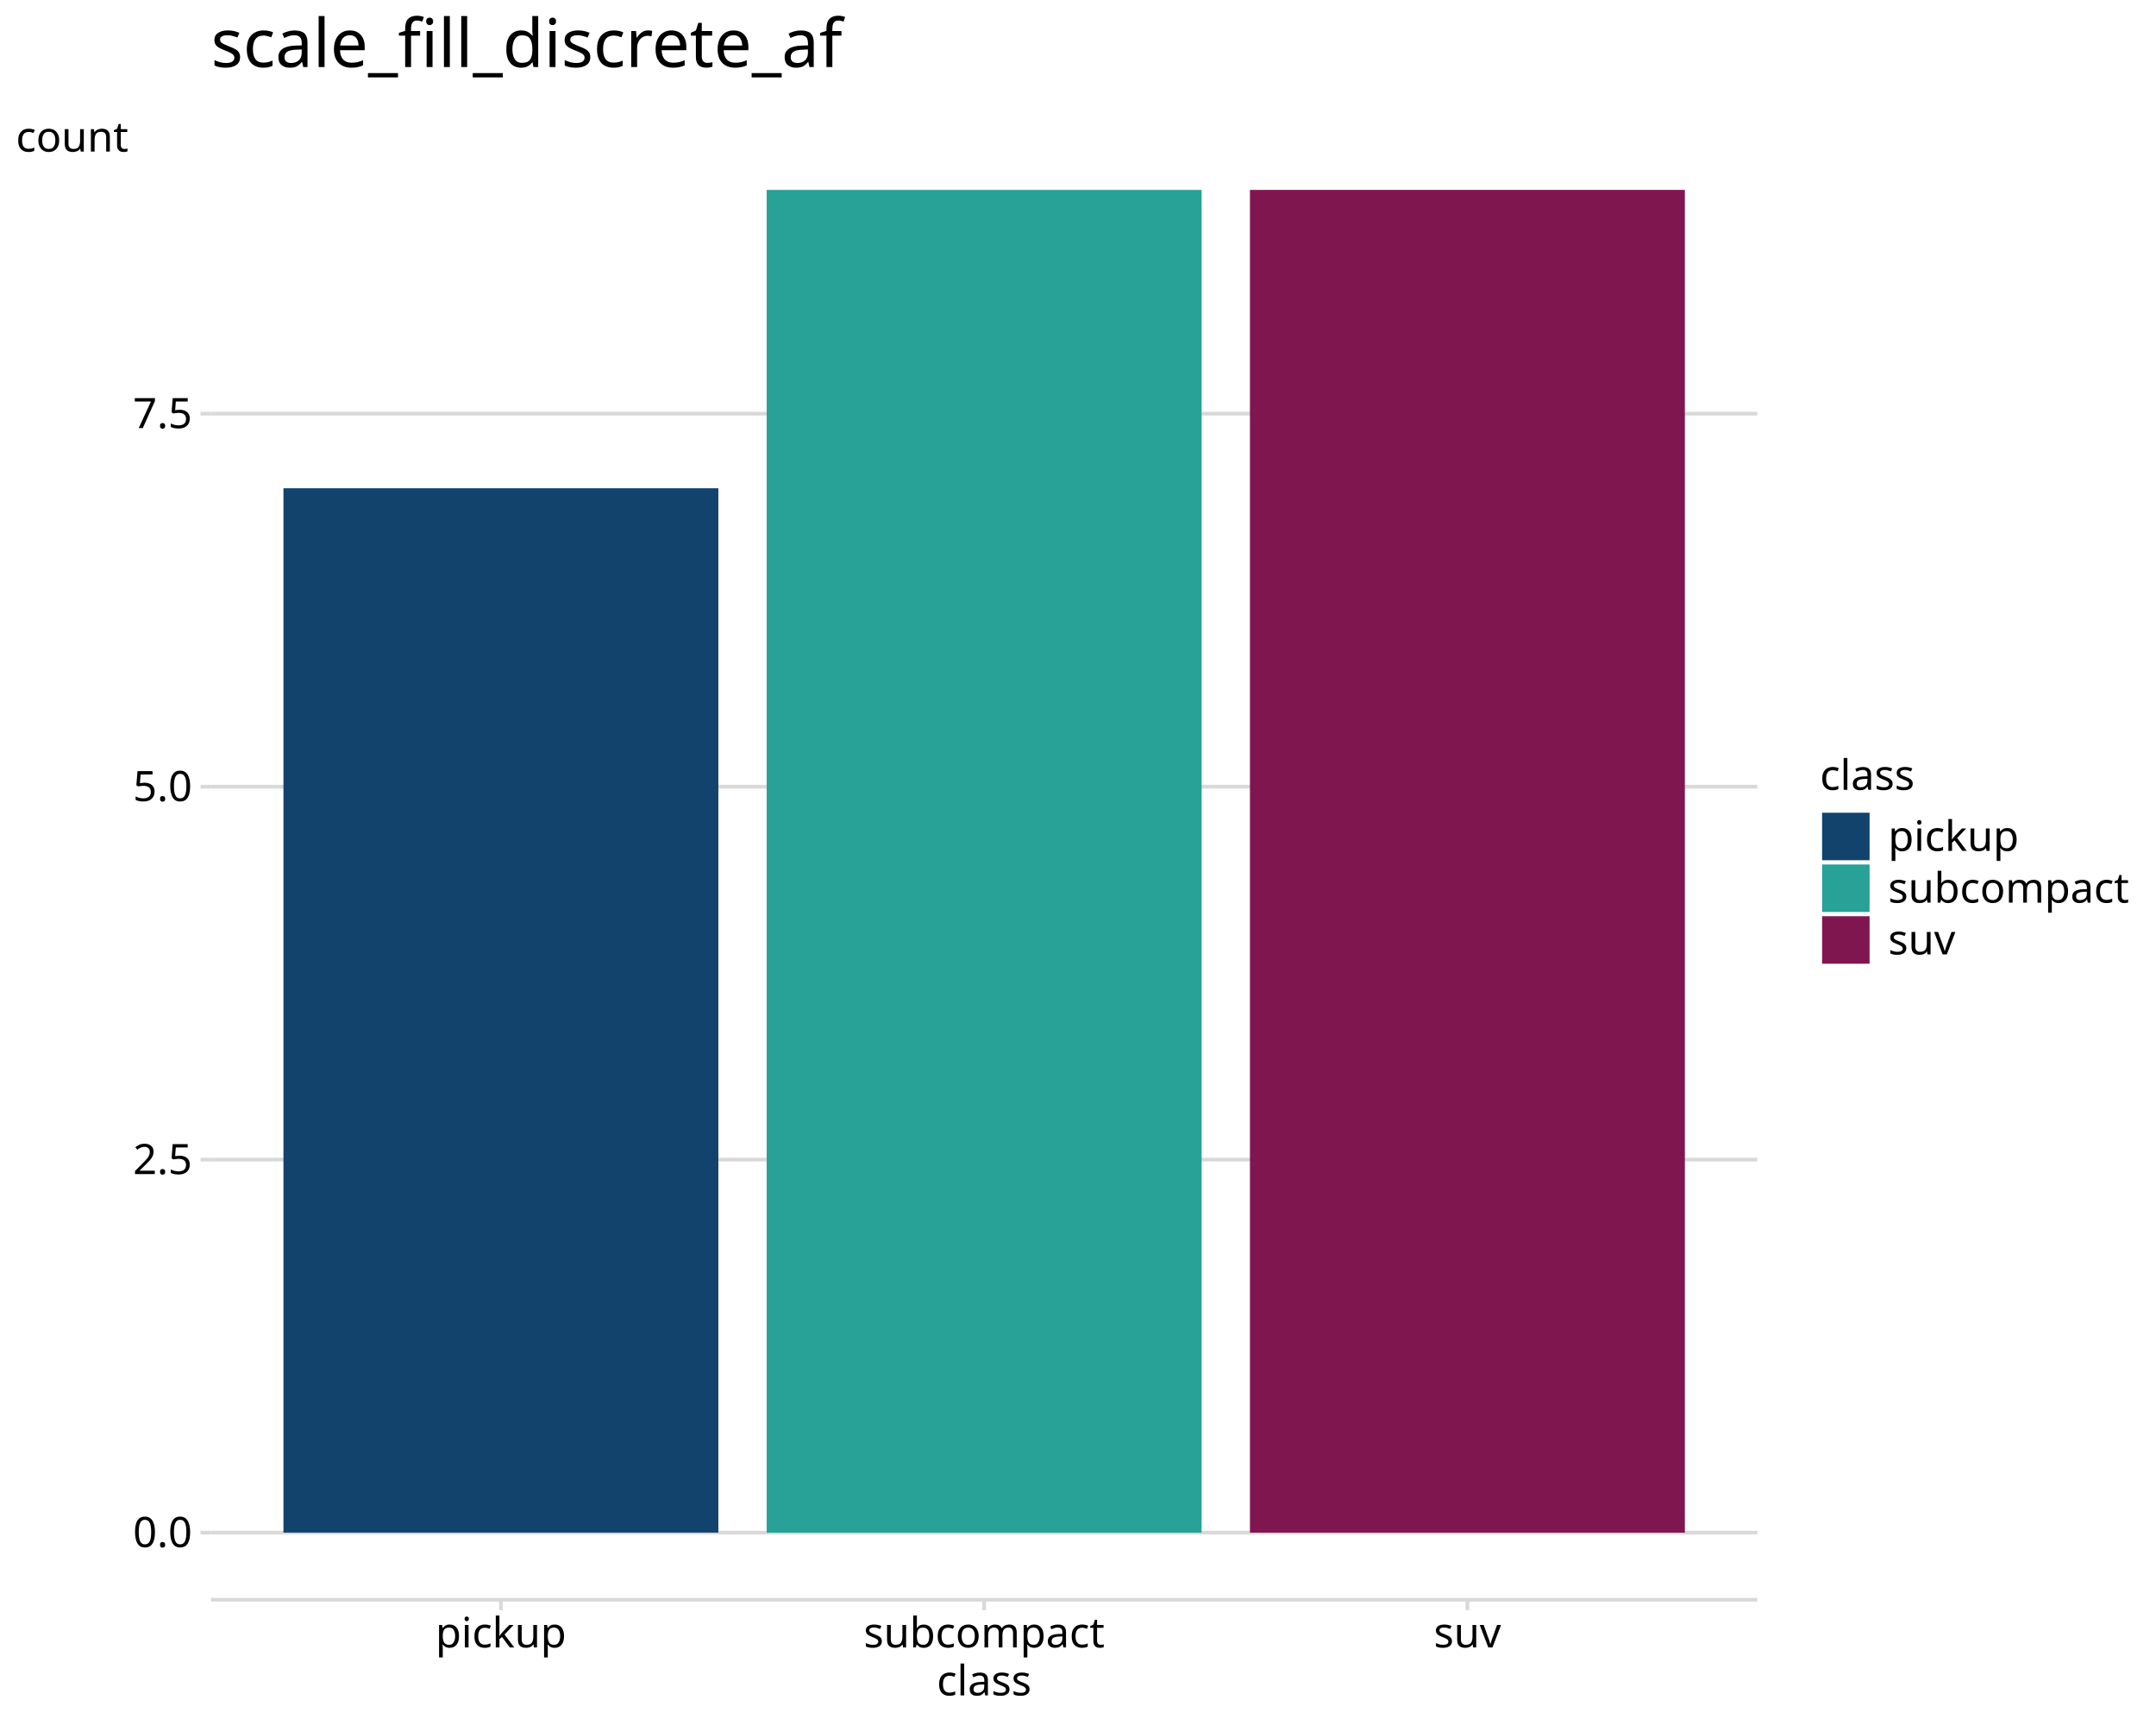
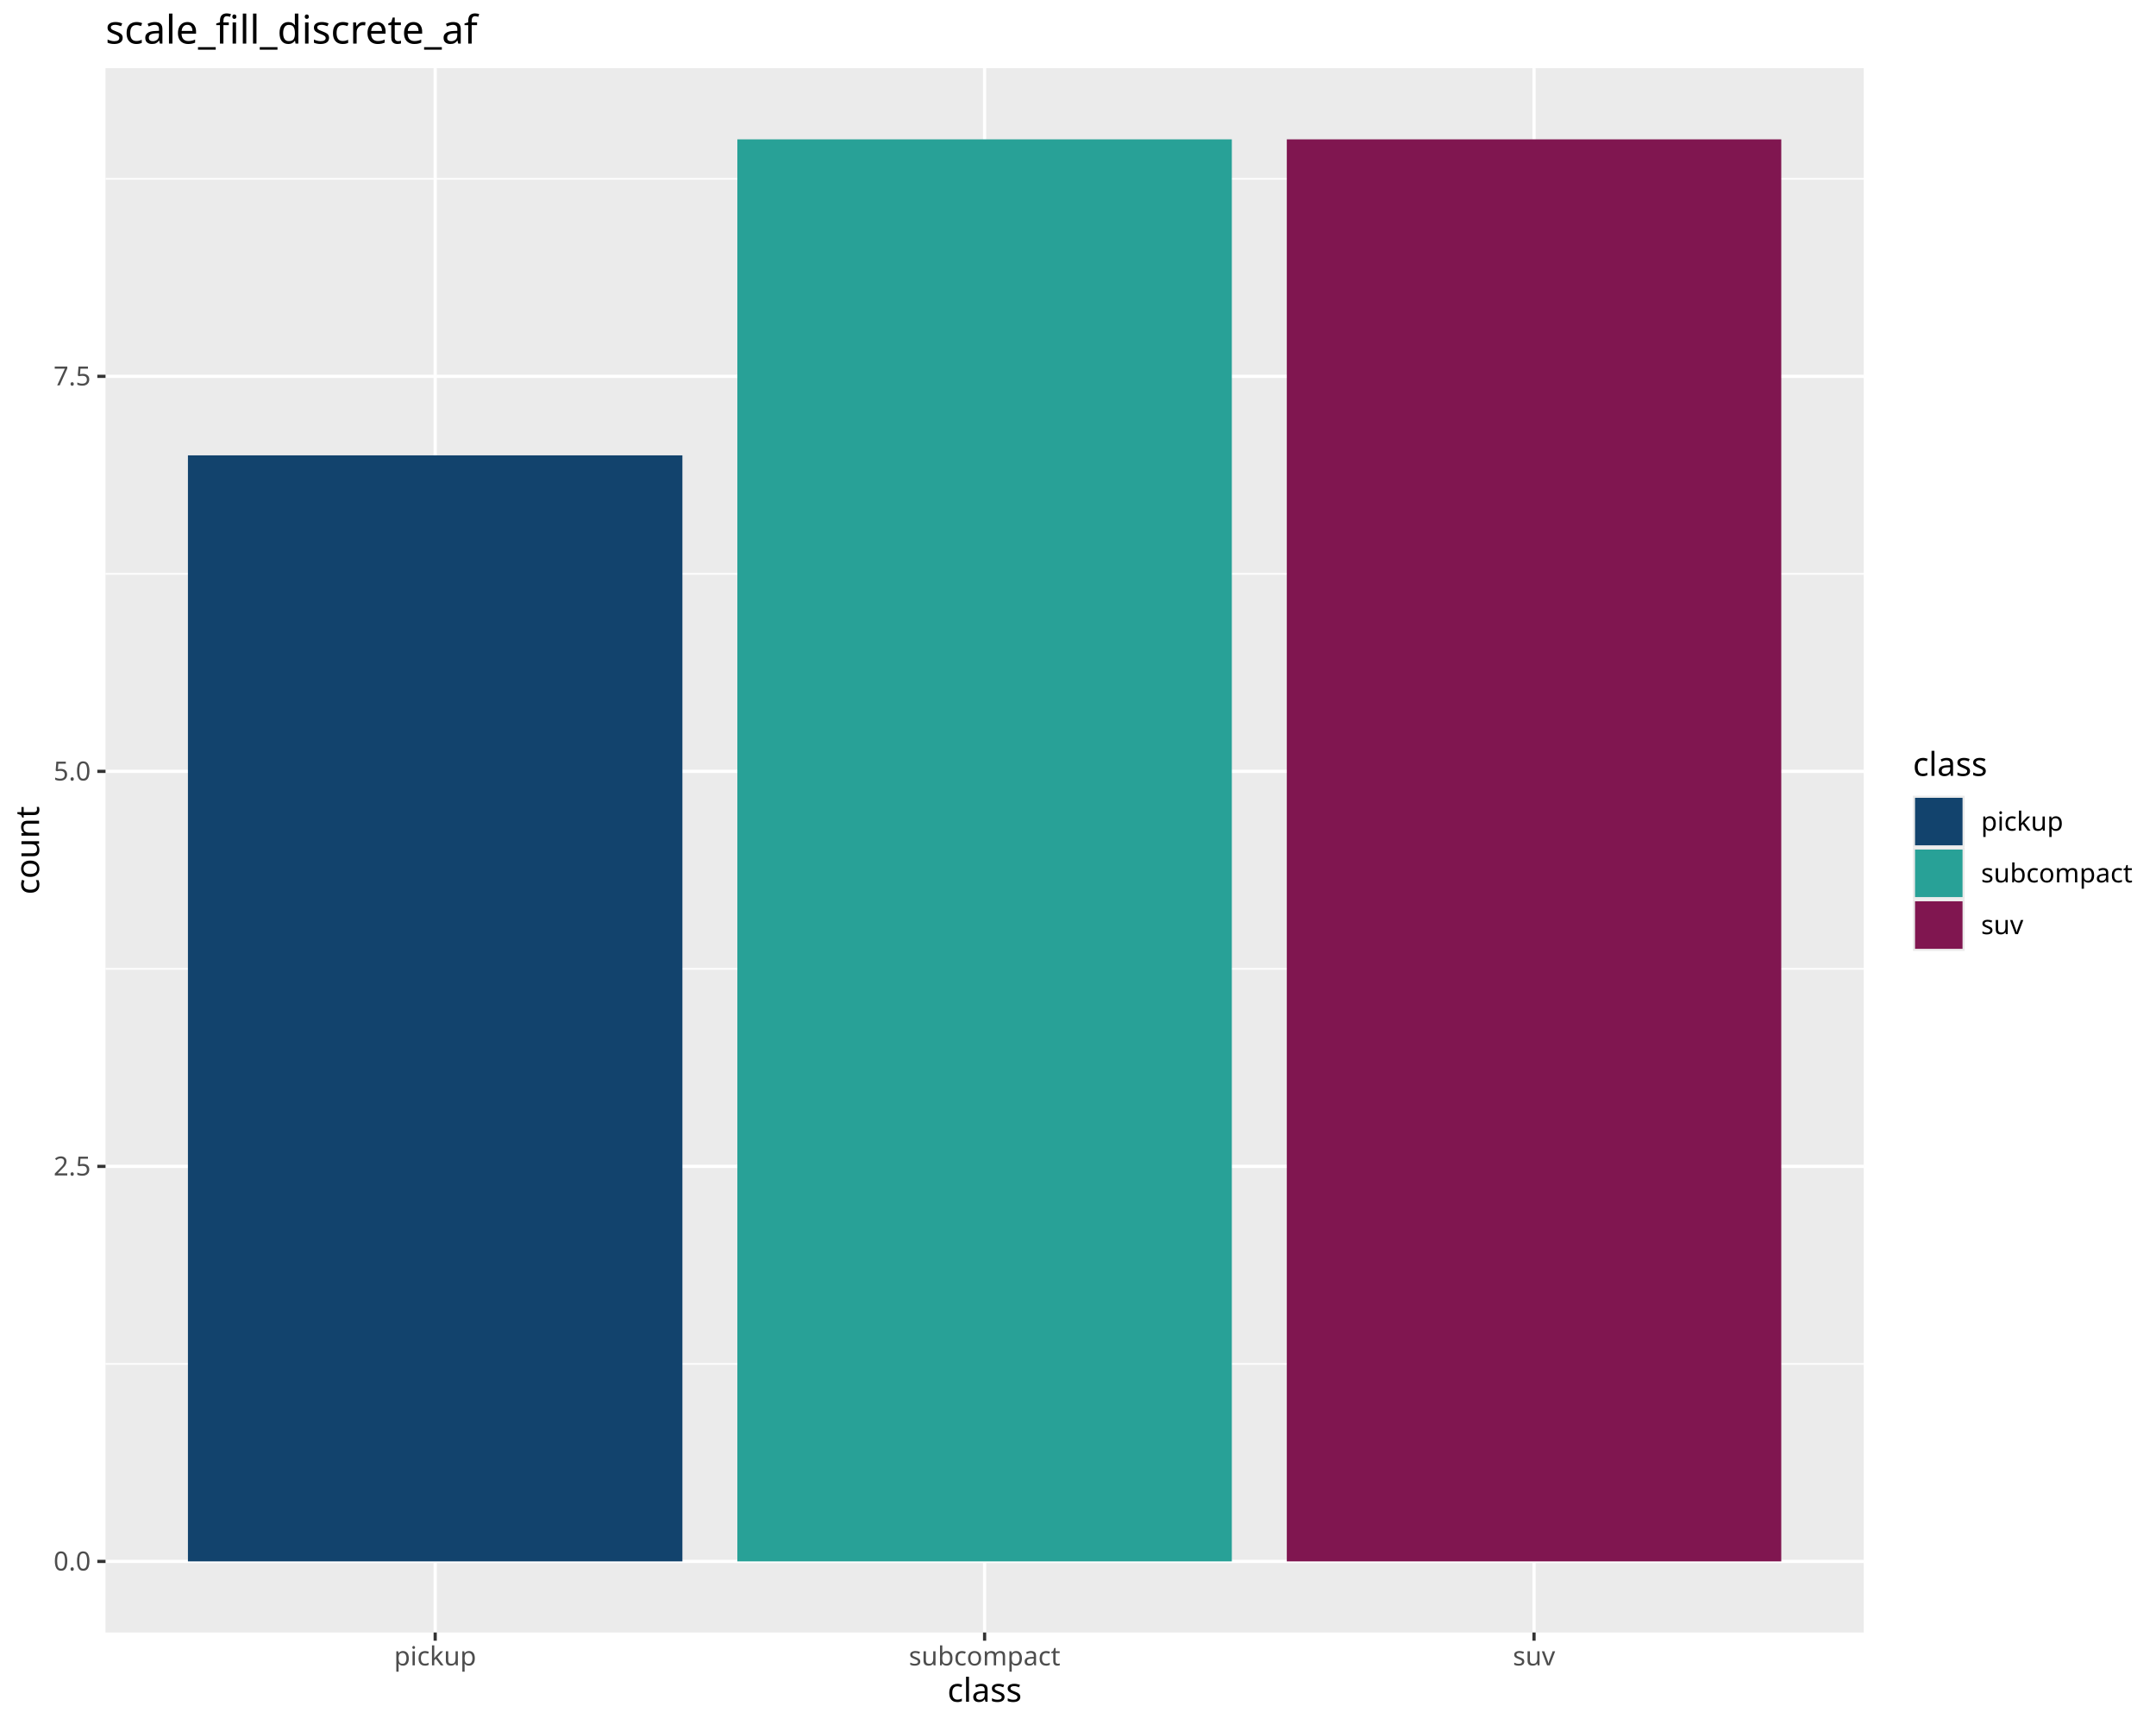
<svg xmlns="http://www.w3.org/2000/svg" class="svglite" data-engine-version="2.0" width="720.00pt" height="576.00pt" viewBox="0 0 720.00 576.00">
  <defs>
    <style type="text/css">
    .svglite line, .svglite polyline, .svglite polygon, .svglite path, .svglite rect, .svglite circle {
      fill: none;
      stroke: #000000;
      stroke-linecap: round;
      stroke-linejoin: round;
      stroke-miterlimit: 10.00;
    }
  </style>
  </defs>
  <rect width="100%" height="100%" style="stroke: none; fill: #FFFFFF;" />
  <defs>
    <clipPath id="cpMC4wMHw3MjAuMDB8MC4wMHw1NzYuMDA=">
      <rect x="0.00" y="0.00" width="720.00" height="576.00" />
    </clipPath>
  </defs>
  <g clip-path="url(#cpMC4wMHw3MjAuMDB8MC4wMHw1NzYuMDA=)">
-     <rect x="0.00" y="0.00" width="720.00" height="576.00" style="stroke-width: 1.24; stroke: #FFFFFF; fill: #FFFFFF;" />
+     <rect x="0.00" y="0.00" width="720.00" height="576.00" style="stroke-width: 1.07; stroke: #FFFFFF; fill: #FFFFFF;" />
  </g>
  <defs>
-     <clipPath id="cpNzAuNDZ8NTg2Ljg2fDQwLjk5fDUzNC4xOA==">
-       <rect x="70.46" y="40.99" width="516.41" height="493.19" />
+     <clipPath id="cpMzUuMjR8NjIyLjM4fDIyLjc4fDU0NS4xMQ==">
+       <rect x="35.24" y="22.78" width="587.14" height="522.33" />
    </clipPath>
  </defs>
-   <g clip-path="url(#cpNzAuNDZ8NTg2Ljg2fDQwLjk5fDUzNC4xOA==)">
-     <polyline points="70.46,511.76 586.86,511.76 " style="stroke-width: 1.24; stroke: #D9D9D9; stroke-linecap: butt;" />
-     <polyline points="70.46,387.22 586.86,387.22 " style="stroke-width: 1.24; stroke: #D9D9D9; stroke-linecap: butt;" />
-     <polyline points="70.46,262.68 586.86,262.68 " style="stroke-width: 1.24; stroke: #D9D9D9; stroke-linecap: butt;" />
-     <polyline points="70.46,138.13 586.86,138.13 " style="stroke-width: 1.24; stroke: #D9D9D9; stroke-linecap: butt;" />
-     <rect x="94.66" y="163.04" width="145.24" height="348.72" style="stroke-width: 1.07; stroke: none; stroke-linecap: butt; stroke-linejoin: miter; fill: #12436D;" />
-     <rect x="256.04" y="63.41" width="145.24" height="448.36" style="stroke-width: 1.07; stroke: none; stroke-linecap: butt; stroke-linejoin: miter; fill: #28A197;" />
-     <rect x="417.42" y="63.41" width="145.24" height="448.36" style="stroke-width: 1.07; stroke: none; stroke-linecap: butt; stroke-linejoin: miter; fill: #801650;" />
+   <g clip-path="url(#cpMzUuMjR8NjIyLjM4fDIyLjc4fDU0NS4xMQ==)">
+     <rect x="35.24" y="22.78" width="587.14" height="522.33" style="stroke-width: 1.07; stroke: none; fill: #EBEBEB;" />
+     <polyline points="35.24,455.42 622.38,455.42 " style="stroke-width: 0.53; stroke: #FFFFFF; stroke-linecap: butt;" />
+     <polyline points="35.24,323.52 622.38,323.52 " style="stroke-width: 0.53; stroke: #FFFFFF; stroke-linecap: butt;" />
+     <polyline points="35.24,191.62 622.38,191.62 " style="stroke-width: 0.53; stroke: #FFFFFF; stroke-linecap: butt;" />
+     <polyline points="35.24,59.72 622.38,59.72 " style="stroke-width: 0.53; stroke: #FFFFFF; stroke-linecap: butt;" />
+     <polyline points="35.24,521.37 622.38,521.37 " style="stroke-width: 1.07; stroke: #FFFFFF; stroke-linecap: butt;" />
+     <polyline points="35.24,389.47 622.38,389.47 " style="stroke-width: 1.07; stroke: #FFFFFF; stroke-linecap: butt;" />
+     <polyline points="35.24,257.57 622.38,257.57 " style="stroke-width: 1.07; stroke: #FFFFFF; stroke-linecap: butt;" />
+     <polyline points="35.24,125.67 622.38,125.67 " style="stroke-width: 1.07; stroke: #FFFFFF; stroke-linecap: butt;" />
+     <polyline points="145.33,545.11 145.33,22.78 " style="stroke-width: 1.07; stroke: #FFFFFF; stroke-linecap: butt;" />
+     <polyline points="328.81,545.11 328.81,22.78 " style="stroke-width: 1.07; stroke: #FFFFFF; stroke-linecap: butt;" />
+     <polyline points="512.29,545.11 512.29,22.78 " style="stroke-width: 1.07; stroke: #FFFFFF; stroke-linecap: butt;" />
+     <rect x="62.76" y="152.05" width="165.13" height="369.32" style="stroke-width: 1.07; stroke: none; stroke-linecap: butt; stroke-linejoin: miter; fill: #12436D;" />
+     <rect x="246.24" y="46.53" width="165.13" height="474.84" style="stroke-width: 1.07; stroke: none; stroke-linecap: butt; stroke-linejoin: miter; fill: #28A197;" />
+     <rect x="429.73" y="46.53" width="165.13" height="474.84" style="stroke-width: 1.07; stroke: none; stroke-linecap: butt; stroke-linejoin: miter; fill: #801650;" />
  </g>
  <g clip-path="url(#cpMC4wMHw3MjAuMDB8MC4wMHw1NzYuMDA=)">
-     <text x="64.18" y="516.58" text-anchor="end" style="font-size: 14.00px; font-family: sans;" textLength="19.46px" lengthAdjust="spacingAndGlyphs">0.0</text>
-     <text x="64.18" y="392.04" text-anchor="end" style="font-size: 14.00px; font-family: sans;" textLength="19.46px" lengthAdjust="spacingAndGlyphs">2.5</text>
-     <text x="64.18" y="267.49" text-anchor="end" style="font-size: 14.00px; font-family: sans;" textLength="19.46px" lengthAdjust="spacingAndGlyphs">5.0</text>
-     <text x="64.18" y="142.95" text-anchor="end" style="font-size: 14.00px; font-family: sans;" textLength="19.46px" lengthAdjust="spacingAndGlyphs">7.5</text>
-     <polyline points="66.97,511.76 70.46,511.76 " style="stroke-width: 1.24; stroke: #D9D9D9; stroke-linecap: butt;" />
-     <polyline points="66.97,387.22 70.46,387.22 " style="stroke-width: 1.24; stroke: #D9D9D9; stroke-linecap: butt;" />
-     <polyline points="66.97,262.68 70.46,262.68 " style="stroke-width: 1.24; stroke: #D9D9D9; stroke-linecap: butt;" />
-     <polyline points="66.97,138.13 70.46,138.13 " style="stroke-width: 1.24; stroke: #D9D9D9; stroke-linecap: butt;" />
-     <polyline points="70.46,534.18 586.86,534.18 " style="stroke-width: 1.24; stroke: #D9D9D9; stroke-linecap: butt;" />
-     <polyline points="167.28,537.67 167.28,534.18 " style="stroke-width: 1.24; stroke: #D9D9D9; stroke-linecap: butt;" />
-     <polyline points="328.66,537.67 328.66,534.18 " style="stroke-width: 1.24; stroke: #D9D9D9; stroke-linecap: butt;" />
-     <polyline points="490.04,537.67 490.04,534.18 " style="stroke-width: 1.24; stroke: #D9D9D9; stroke-linecap: butt;" />
-     <text x="167.28" y="550.09" text-anchor="middle" style="font-size: 14.00px; font-family: sans;" textLength="40.48px" lengthAdjust="spacingAndGlyphs">pickup</text>
-     <text x="328.66" y="550.09" text-anchor="middle" style="font-size: 14.00px; font-family: sans;" textLength="75.51px" lengthAdjust="spacingAndGlyphs">subcompact</text>
-     <text x="490.04" y="550.09" text-anchor="middle" style="font-size: 14.00px; font-family: sans;" textLength="21.80px" lengthAdjust="spacingAndGlyphs">suv</text>
-     <text x="328.66" y="566.12" text-anchor="middle" style="font-size: 14.00px; font-family: sans;" textLength="31.91px" lengthAdjust="spacingAndGlyphs">class</text>
-     <text x="24.10" y="50.62" text-anchor="middle" style="font-size: 14.00px; font-family: sans;" textLength="34.26px" lengthAdjust="spacingAndGlyphs">count</text>
-     <rect x="600.81" y="245.68" width="112.21" height="83.81" style="stroke-width: 1.24; stroke: none; fill: #FFFFFF;" />
-     <text x="607.79" y="263.74" style="font-size: 14.00px; font-family: sans;" textLength="31.91px" lengthAdjust="spacingAndGlyphs">class</text>
-     <rect x="608.49" y="271.38" width="15.86" height="15.86" style="stroke-width: 1.07; stroke: none; stroke-linecap: butt; stroke-linejoin: miter; fill: #12436D;" />
-     <rect x="608.49" y="288.66" width="15.86" height="15.86" style="stroke-width: 1.07; stroke: none; stroke-linecap: butt; stroke-linejoin: miter; fill: #28A197;" />
-     <rect x="608.49" y="305.94" width="15.86" height="15.86" style="stroke-width: 1.07; stroke: none; stroke-linecap: butt; stroke-linejoin: miter; fill: #801650;" />
-     <text x="630.54" y="284.13" style="font-size: 14.00px; font-family: sans;" textLength="40.48px" lengthAdjust="spacingAndGlyphs">pickup</text>
-     <text x="630.54" y="301.41" style="font-size: 14.00px; font-family: sans;" textLength="75.51px" lengthAdjust="spacingAndGlyphs">subcompact</text>
-     <text x="630.54" y="318.69" style="font-size: 14.00px; font-family: sans;" textLength="21.80px" lengthAdjust="spacingAndGlyphs">suv</text>
-     <text x="70.46" y="22.39" style="font-size: 22.40px; font-family: sans;" textLength="207.96px" lengthAdjust="spacingAndGlyphs">scale_fill_discrete_af</text>
+     <text x="30.31" y="524.40" text-anchor="end" style="font-size: 8.80px; fill: #4D4D4D; font-family: sans;" textLength="12.23px" lengthAdjust="spacingAndGlyphs">0.0</text>
+     <text x="30.31" y="392.50" text-anchor="end" style="font-size: 8.80px; fill: #4D4D4D; font-family: sans;" textLength="12.23px" lengthAdjust="spacingAndGlyphs">2.5</text>
+     <text x="30.31" y="260.60" text-anchor="end" style="font-size: 8.80px; fill: #4D4D4D; font-family: sans;" textLength="12.23px" lengthAdjust="spacingAndGlyphs">5.0</text>
+     <text x="30.31" y="128.69" text-anchor="end" style="font-size: 8.80px; fill: #4D4D4D; font-family: sans;" textLength="12.23px" lengthAdjust="spacingAndGlyphs">7.5</text>
+     <polyline points="32.50,521.37 35.24,521.37 " style="stroke-width: 1.07; stroke: #333333; stroke-linecap: butt;" />
+     <polyline points="32.50,389.47 35.24,389.47 " style="stroke-width: 1.07; stroke: #333333; stroke-linecap: butt;" />
+     <polyline points="32.50,257.57 35.24,257.57 " style="stroke-width: 1.07; stroke: #333333; stroke-linecap: butt;" />
+     <polyline points="32.50,125.67 35.24,125.67 " style="stroke-width: 1.07; stroke: #333333; stroke-linecap: butt;" />
+     <polyline points="145.33,547.85 145.33,545.11 " style="stroke-width: 1.07; stroke: #333333; stroke-linecap: butt;" />
+     <polyline points="328.81,547.85 328.81,545.11 " style="stroke-width: 1.07; stroke: #333333; stroke-linecap: butt;" />
+     <polyline points="512.29,547.85 512.29,545.11 " style="stroke-width: 1.07; stroke: #333333; stroke-linecap: butt;" />
+     <text x="145.33" y="556.10" text-anchor="middle" style="font-size: 8.80px; fill: #4D4D4D; font-family: sans;" textLength="25.44px" lengthAdjust="spacingAndGlyphs">pickup</text>
+     <text x="328.81" y="556.10" text-anchor="middle" style="font-size: 8.80px; fill: #4D4D4D; font-family: sans;" textLength="47.46px" lengthAdjust="spacingAndGlyphs">subcompact</text>
+     <text x="512.29" y="556.10" text-anchor="middle" style="font-size: 8.80px; fill: #4D4D4D; font-family: sans;" textLength="13.70px" lengthAdjust="spacingAndGlyphs">suv</text>
+     <text x="328.81" y="568.24" text-anchor="middle" style="font-size: 11.00px; font-family: sans;" textLength="25.07px" lengthAdjust="spacingAndGlyphs">class</text>
+     <text transform="translate(13.05,283.95) rotate(-90)" text-anchor="middle" style="font-size: 11.00px; font-family: sans;" textLength="26.91px" lengthAdjust="spacingAndGlyphs">count</text>
+     <rect x="633.34" y="244.88" width="81.18" height="78.13" style="stroke-width: 1.07; stroke: none; fill: #FFFFFF;" />
+     <text x="638.82" y="259.07" style="font-size: 11.00px; font-family: sans;" textLength="25.07px" lengthAdjust="spacingAndGlyphs">class</text>
+     <rect x="638.82" y="265.69" width="17.28" height="17.28" style="stroke-width: 1.07; stroke: none; fill: #EBEBEB;" />
+     <rect x="639.53" y="266.40" width="15.86" height="15.86" style="stroke-width: 1.07; stroke: none; stroke-linecap: butt; stroke-linejoin: miter; fill: #12436D;" />
+     <rect x="638.82" y="282.97" width="17.28" height="17.28" style="stroke-width: 1.07; stroke: none; fill: #EBEBEB;" />
+     <rect x="639.53" y="283.68" width="15.86" height="15.86" style="stroke-width: 1.07; stroke: none; stroke-linecap: butt; stroke-linejoin: miter; fill: #28A197;" />
+     <rect x="638.82" y="300.25" width="17.28" height="17.28" style="stroke-width: 1.07; stroke: none; fill: #EBEBEB;" />
+     <rect x="639.53" y="300.96" width="15.86" height="15.86" style="stroke-width: 1.07; stroke: none; stroke-linecap: butt; stroke-linejoin: miter; fill: #801650;" />
+     <text x="661.58" y="277.36" style="font-size: 8.80px; font-family: sans;" textLength="25.44px" lengthAdjust="spacingAndGlyphs">pickup</text>
+     <text x="661.58" y="294.64" style="font-size: 8.80px; font-family: sans;" textLength="47.46px" lengthAdjust="spacingAndGlyphs">subcompact</text>
+     <text x="661.58" y="311.92" style="font-size: 8.80px; font-family: sans;" textLength="13.70px" lengthAdjust="spacingAndGlyphs">suv</text>
+     <text x="35.24" y="14.56" style="font-size: 13.20px; font-family: sans;" textLength="122.55px" lengthAdjust="spacingAndGlyphs">scale_fill_discrete_af</text>
  </g>
</svg>
